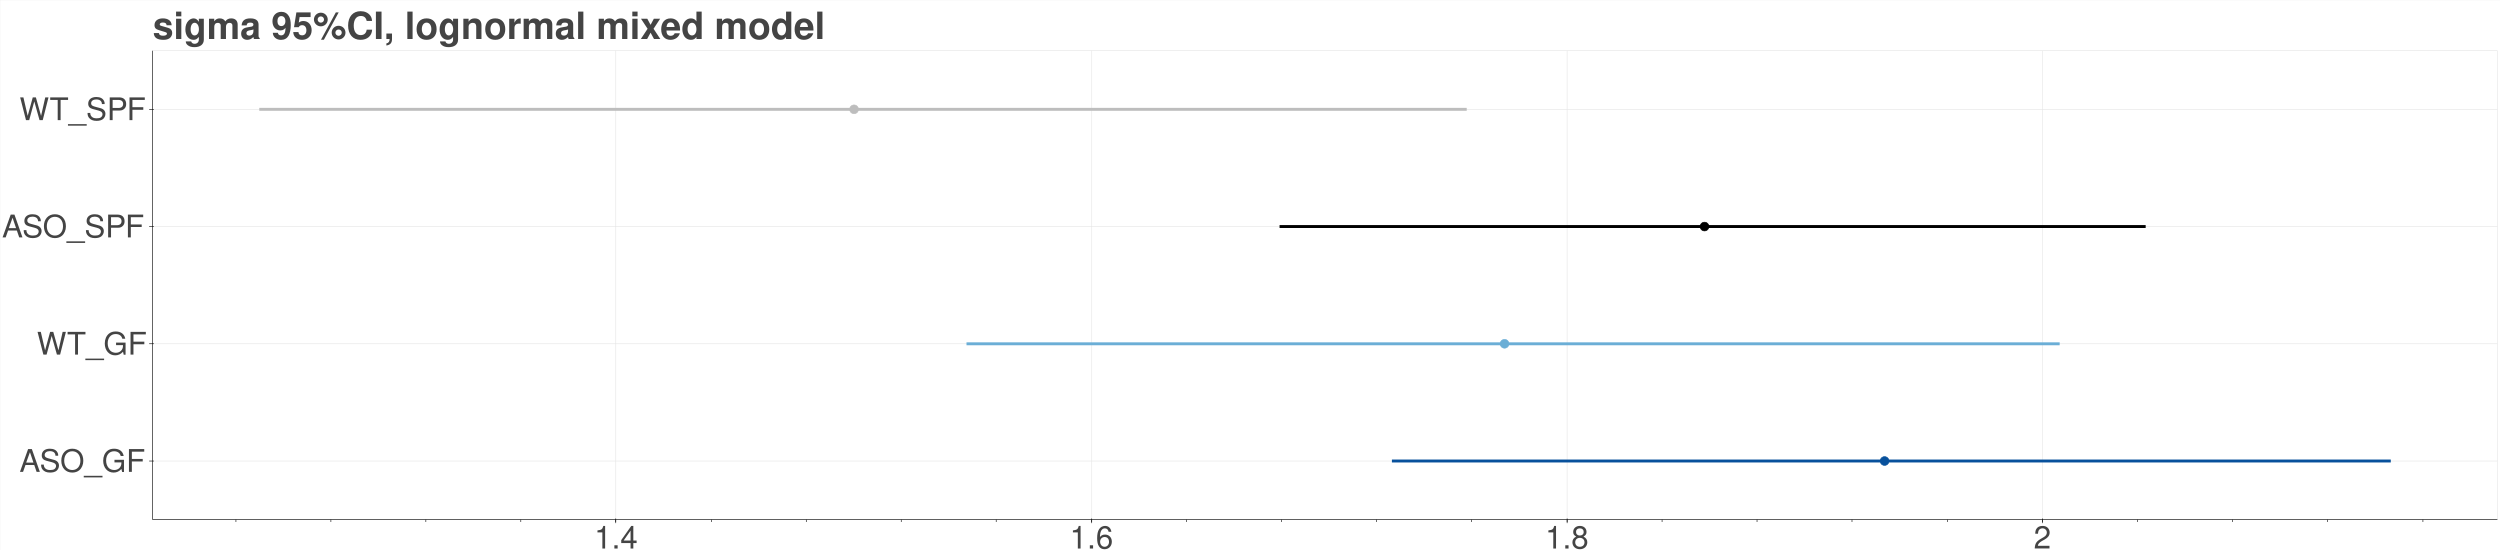
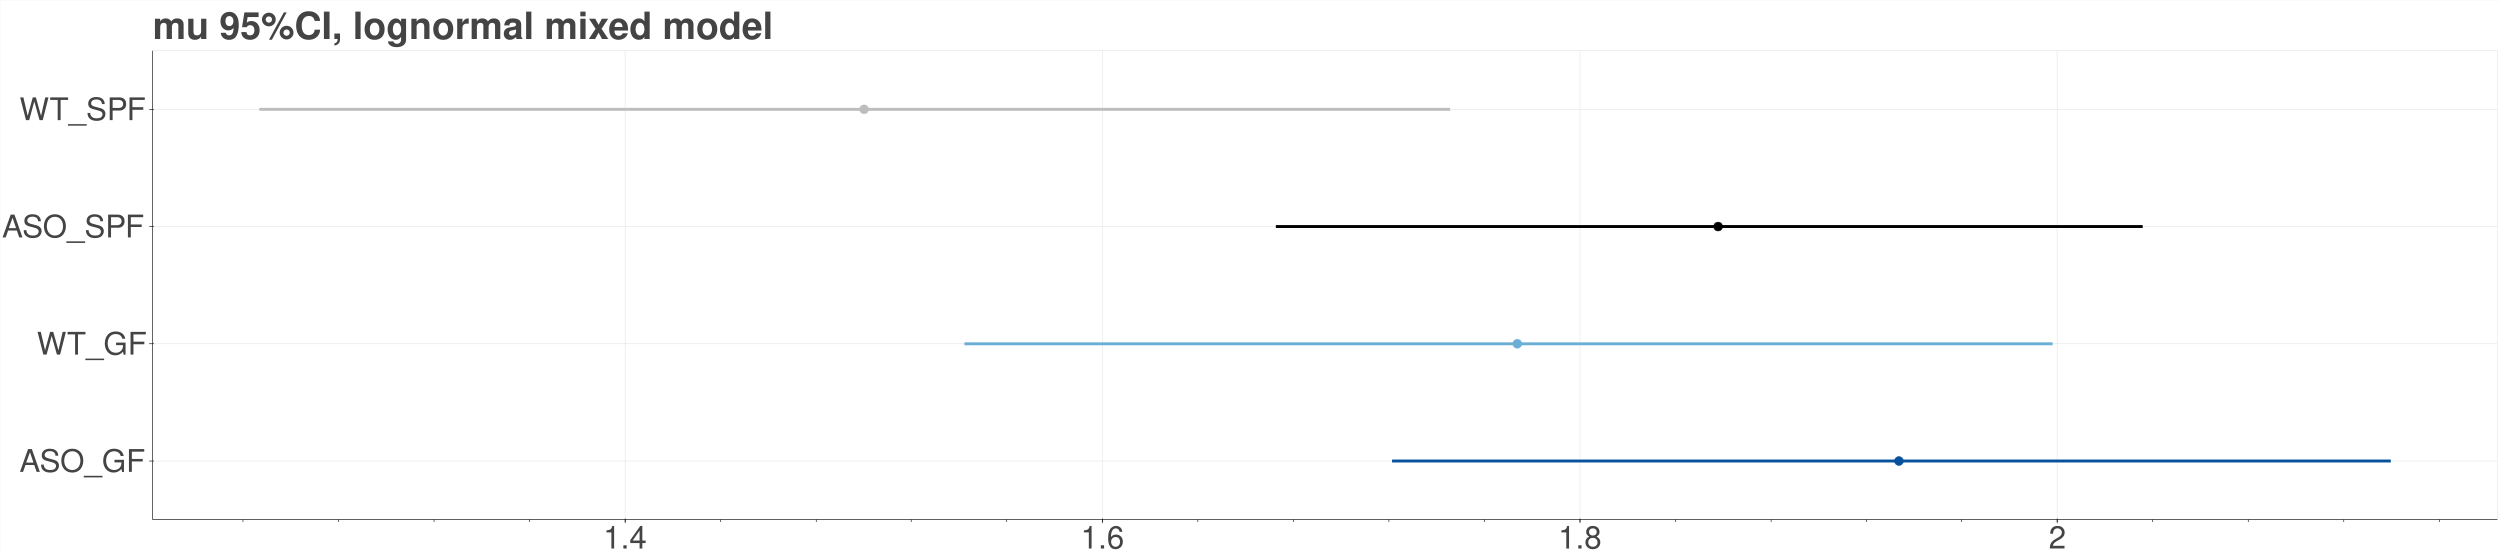
<svg xmlns="http://www.w3.org/2000/svg" version="1.1" width="4265" height="938">
  <defs>
-     <clipPath id="obDwRUdGbMaf">
+     <clipPath id="tTKVgkBdMxvv">
      <path fill="none" stroke="none" d="M 260.5 86.5 L 4260.5 86.5 L 4260.5 886.5 L 260.5 886.5 L 260.5 86.5 Z" />
    </clipPath>
-     <clipPath id="rOdyInDxhGta">
+     <clipPath id="tdJxeGIXeXvc">
      <path fill="none" stroke="none" d="M 260.5 86.5 L 4260.5 86.5 L 4260.5 886.5 L 260.5 886.5 L 260.5 86.5 Z" />
    </clipPath>
-     <clipPath id="izGSKUFKWrUm">
+     <clipPath id="nmWaufKdQxgq">
      <path fill="none" stroke="none" d="M 260.5 86.5 L 4260.5 86.5 L 4260.5 886.5 L 260.5 886.5 L 260.5 86.5 Z" />
    </clipPath>
-     <clipPath id="TBBquOXxqzCp">
+     <clipPath id="TfXTmsaEVNNJ">
      <path fill="none" stroke="none" d="M 260.5 86.5 L 4260.5 86.5 L 4260.5 886.5 L 260.5 886.5 L 260.5 86.5 Z" />
    </clipPath>
-     <clipPath id="ZfNrZsxURnKc">
+     <clipPath id="eaNyzZdqVTWp">
      <path fill="none" stroke="none" d="M 260.5 86.5 L 4260.5 86.5 L 4260.5 886.5 L 260.5 886.5 L 260.5 86.5 Z" />
    </clipPath>
-     <clipPath id="TBVccPXBmwyC">
+     <clipPath id="TMDcsuLhHMpm">
      <path fill="none" stroke="none" d="M 260.5 86.5 L 4260.5 86.5 L 4260.5 886.5 L 260.5 886.5 L 260.5 86.5 Z" />
    </clipPath>
-     <clipPath id="TxWvJQMtfnbK">
+     <clipPath id="LpVNMGytrvUR">
      <path fill="none" stroke="none" d="M 260.5 86.5 L 4260.5 86.5 L 4260.5 886.5 L 260.5 886.5 L 260.5 86.5 Z" />
    </clipPath>
-     <clipPath id="cKzytmrpdtUD">
+     <clipPath id="OhdObZCirCgb">
      <path fill="none" stroke="none" d="M 260.5 86.5 L 4260.5 86.5 L 4260.5 886.5 L 260.5 886.5 L 260.5 86.5 Z" />
    </clipPath>
-     <clipPath id="JdkqSkdUKXTS">
+     <clipPath id="PwtOAFvGnsfL">
      <path fill="none" stroke="none" d="M 260.5 86.5 L 4260.5 86.5 L 4260.5 886.5 L 260.5 886.5 L 260.5 86.5 Z" />
    </clipPath>
-     <clipPath id="wrSCgUIqNGHh">
+     <clipPath id="XsbCSUoyTDsP">
      <path fill="none" stroke="none" d="M 260.5 86.5 L 4260.5 86.5 L 4260.5 886.5 L 260.5 886.5 L 260.5 86.5 Z" />
    </clipPath>
-     <clipPath id="KJNQBeWTIwob">
+     <clipPath id="pxqxTuuHaDag">
      <path fill="none" stroke="none" d="M 260.5 86.5 L 4260.5 86.5 L 4260.5 886.5 L 260.5 886.5 L 260.5 86.5 Z" />
    </clipPath>
  </defs>
  <path fill="rgb(255,255,255)" stroke="none" paint-order="stroke" d="M 0.5 0.5 L 4265.5 0.5 L 4265.5 938.5 L 0.5 938.5 L 0.5 0.5 Z" fill-opacity="1" />
  <rect fill="#FFFFFF" stroke="none" x="260" y="86" width="4000" height="800" transform="matrix(1, 0, 0, 1, 0.5, 0.5)" />
  <path fill="rgb(255,255,255)" stroke="none" paint-order="stroke" d="M 260.5 86.5 L 4260.5 86.5 L 4260.5 886.5 L 260.5 886.5 L 260.5 86.5 Z" fill-opacity="1" />
  <path fill="none" stroke="rgb(229,229,229)" paint-order="fill" d="M 260.5 86.5 L 4260.5 86.5 L 4260.5 886.5 L 260.5 886.5 L 260.5 86.5 Z" stroke-opacity="1" stroke-linejoin="bevel" stroke-miterlimit="10" />
-   <path fill="none" stroke="rgb(229,229,229)" paint-order="fill" d="M 1050.5 886.5 L 1050.5 86.5 M 1862.5 886.5 L 1862.5 86.5 M 2673.5 886.5 L 2673.5 86.5 M 3484.5 886.5 L 3484.5 86.5" stroke-opacity="1" stroke-linejoin="bevel" stroke-miterlimit="10" clip-path="url(#obDwRUdGbMaf)" />
-   <path fill="none" stroke="rgb(229,229,229)" paint-order="fill" d="M 260.5 786.5 L 4260.5 786.5 M 260.5 586.5 L 4260.5 586.5 M 260.5 386.5 L 4260.5 386.5 M 260.5 186.5 L 4260.5 186.5" stroke-opacity="1" stroke-linejoin="bevel" stroke-miterlimit="10" clip-path="url(#rOdyInDxhGta)" />
-   <path fill="rgb(189,189,189)" stroke="rgb(189,189,189)" paint-order="fill" d="M 1464.531 186.5 A 7.5 7.5 0 0 1 1449.531 186.5 A 7.5 7.5 0 0 1 1464.531 186.5" fill-opacity="1" clip-path="url(#izGSKUFKWrUm)" stroke-opacity="1" stroke-linejoin="bevel" stroke-miterlimit="10" />
-   <path fill="none" stroke="rgb(189,189,189)" paint-order="fill" d="M 442.318 186.5 L 2502.235 186.5" stroke-opacity="1" stroke-linejoin="bevel" stroke-miterlimit="10" stroke-width="5" clip-path="url(#TBBquOXxqzCp)" />
-   <path fill="rgb(0,0,0)" stroke="rgb(0,0,0)" paint-order="fill" d="M 2915.414 386.5 A 7.5 7.5 0 0 1 2900.414 386.5 A 7.5 7.5 0 0 1 2915.414 386.5" fill-opacity="1" clip-path="url(#ZfNrZsxURnKc)" stroke-opacity="1" stroke-linejoin="bevel" stroke-miterlimit="10" />
-   <path fill="none" stroke="rgb(0,0,0)" paint-order="fill" d="M 2182.932 386.5 L 3660.513 386.5" stroke-opacity="1" stroke-linejoin="bevel" stroke-miterlimit="10" stroke-width="5" clip-path="url(#TBVccPXBmwyC)" />
-   <path fill="rgb(107,174,214)" stroke="rgb(107,174,214)" paint-order="fill" d="M 2574.274 586.5 A 7.5 7.5 0 0 1 2559.274 586.5 A 7.5 7.5 0 0 1 2574.274 586.5" fill-opacity="1" clip-path="url(#TxWvJQMtfnbK)" stroke-opacity="1" stroke-linejoin="bevel" stroke-miterlimit="10" />
-   <path fill="none" stroke="rgb(107,174,214)" paint-order="fill" d="M 1648.861 586.5 L 3513.788 586.5" stroke-opacity="1" stroke-linejoin="bevel" stroke-miterlimit="10" stroke-width="5" clip-path="url(#cKzytmrpdtUD)" />
-   <path fill="rgb(8,81,156)" stroke="rgb(8,81,156)" paint-order="fill" d="M 3222.605 786.5 A 7.5 7.5 0 0 1 3207.605 786.5 A 7.5 7.5 0 0 1 3222.605 786.5" fill-opacity="1" clip-path="url(#JdkqSkdUKXTS)" stroke-opacity="1" stroke-linejoin="bevel" stroke-miterlimit="10" />
-   <path fill="none" stroke="rgb(8,81,156)" paint-order="fill" d="M 2374.591 786.5 L 4078.682 786.5" stroke-opacity="1" stroke-linejoin="bevel" stroke-miterlimit="10" stroke-width="5" clip-path="url(#wrSCgUIqNGHh)" />
+   <path fill="none" stroke="rgb(229,229,229)" paint-order="fill" d="M 1066.5 886.5 L 1066.5 86.5 M 1880.5 886.5 L 1880.5 86.5 M 2695.5 886.5 L 2695.5 86.5 M 3509.5 886.5 L 3509.5 86.5" stroke-opacity="1" stroke-linejoin="bevel" stroke-miterlimit="10" clip-path="url(#tTKVgkBdMxvv)" />
+   <path fill="none" stroke="rgb(229,229,229)" paint-order="fill" d="M 260.5 786.5 L 4260.5 786.5 M 260.5 586.5 L 4260.5 586.5 M 260.5 386.5 L 4260.5 386.5 M 260.5 186.5 L 4260.5 186.5" stroke-opacity="1" stroke-linejoin="bevel" stroke-miterlimit="10" clip-path="url(#tdJxeGIXeXvc)" />
+   <path fill="rgb(189,189,189)" stroke="rgb(189,189,189)" paint-order="fill" d="M 1481.608 186.5 A 7.5 7.5 0 0 1 1466.608 186.5 A 7.5 7.5 0 0 1 1481.608 186.5" fill-opacity="1" clip-path="url(#nmWaufKdQxgq)" stroke-opacity="1" stroke-linejoin="bevel" stroke-miterlimit="10" />
+   <path fill="none" stroke="rgb(189,189,189)" paint-order="fill" d="M 442.318 186.5 L 2473.92 186.5" stroke-opacity="1" stroke-linejoin="bevel" stroke-miterlimit="10" stroke-width="5" clip-path="url(#TfXTmsaEVNNJ)" />
+   <path fill="rgb(0,0,0)" stroke="rgb(0,0,0)" paint-order="fill" d="M 2938.595 386.5 A 7.5 7.5 0 0 1 2923.595 386.5 A 7.5 7.5 0 0 1 2938.595 386.5" fill-opacity="1" clip-path="url(#eaNyzZdqVTWp)" stroke-opacity="1" stroke-linejoin="bevel" stroke-miterlimit="10" />
+   <path fill="none" stroke="rgb(0,0,0)" paint-order="fill" d="M 2176.6 386.5 L 3655.44 386.5" stroke-opacity="1" stroke-linejoin="bevel" stroke-miterlimit="10" stroke-width="5" clip-path="url(#TMDcsuLhHMpm)" />
+   <path fill="rgb(107,174,214)" stroke="rgb(107,174,214)" paint-order="fill" d="M 2596.02 586.5 A 7.5 7.5 0 0 1 2581.02 586.5 A 7.5 7.5 0 0 1 2596.02 586.5" fill-opacity="1" clip-path="url(#LpVNMGytrvUR)" stroke-opacity="1" stroke-linejoin="bevel" stroke-miterlimit="10" />
+   <path fill="none" stroke="rgb(107,174,214)" paint-order="fill" d="M 1645.328 586.5 L 3501.694 586.5" stroke-opacity="1" stroke-linejoin="bevel" stroke-miterlimit="10" stroke-width="5" clip-path="url(#OhdObZCirCgb)" />
+   <path fill="rgb(8,81,156)" stroke="rgb(8,81,156)" paint-order="fill" d="M 3247.078 786.5 A 7.5 7.5 0 0 1 3232.078 786.5 A 7.5 7.5 0 0 1 3247.078 786.5" fill-opacity="1" clip-path="url(#PwtOAFvGnsfL)" stroke-opacity="1" stroke-linejoin="bevel" stroke-miterlimit="10" />
+   <path fill="none" stroke="rgb(8,81,156)" paint-order="fill" d="M 2374.837 786.5 L 4078.682 786.5" stroke-opacity="1" stroke-linejoin="bevel" stroke-miterlimit="10" stroke-width="5" clip-path="url(#XsbCSUoyTDsP)" />
  <path fill="none" stroke="rgb(0,0,0)" paint-order="fill" d="M 260.5 886.5 L 4260.5 886.5" stroke-opacity="1" stroke-linejoin="bevel" stroke-miterlimit="10" />
-   <path fill="none" stroke="rgb(0,0,0)" paint-order="fill" d="M 1050.5 892.5 L 1050.5 884.5 M 1862.5 892.5 L 1862.5 884.5 M 2673.5 892.5 L 2673.5 884.5 M 3484.5 892.5 L 3484.5 884.5" stroke-opacity="1" stroke-linejoin="bevel" stroke-miterlimit="10" />
-   <path fill="none" stroke="rgb(0,0,0)" paint-order="fill" d="M 888.5 890.5 L 888.5 886.5 M 726.5 890.5 L 726.5 886.5 M 564.5 890.5 L 564.5 886.5 M 402.5 890.5 L 402.5 886.5 M 1050.5 890.5 L 1050.5 886.5 M 1213.5 890.5 L 1213.5 886.5 M 1375.5 890.5 L 1375.5 886.5 M 1537.5 890.5 L 1537.5 886.5 M 1699.5 890.5 L 1699.5 886.5 M 1862.5 890.5 L 1862.5 886.5 M 2024.5 890.5 L 2024.5 886.5 M 2186.5 890.5 L 2186.5 886.5 M 2348.5 890.5 L 2348.5 886.5 M 2510.5 890.5 L 2510.5 886.5 M 2673.5 890.5 L 2673.5 886.5 M 2835.5 890.5 L 2835.5 886.5 M 2997.5 890.5 L 2997.5 886.5 M 3159.5 890.5 L 3159.5 886.5 M 3322.5 890.5 L 3322.5 886.5 M 3484.5 890.5 L 3484.5 886.5 M 3646.5 890.5 L 3646.5 886.5 M 3808.5 890.5 L 3808.5 886.5 M 3970.5 890.5 L 3970.5 886.5 M 4133.5 890.5 L 4133.5 886.5" stroke-opacity="1" stroke-linejoin="bevel" stroke-miterlimit="10" />
-   <text fill="rgb(68,68,68)" stroke="none" font-family="helvetica" font-size="40pt" font-style="normal" font-weight="normal" text-decoration="normal" x="1013.334" y="935.253" text-anchor="start" dominant-baseline="alphabetic" transform="matrix(1, 0, 0, 1, 0.5, 0.5)" fill-opacity="1">1.4</text>
-   <text fill="none" stroke="rgb(0,0,0)" font-family="helvetica" font-size="40pt" font-style="normal" font-weight="normal" text-decoration="normal" x="1013.334" y="935.253" text-anchor="start" dominant-baseline="alphabetic" transform="matrix(1, 0, 0, 1, 0.5, 0.5)" stroke-opacity="0" stroke-linejoin="bevel" stroke-miterlimit="10">1.4</text>
-   <text fill="rgb(68,68,68)" stroke="none" font-family="helvetica" font-size="40pt" font-style="normal" font-weight="normal" text-decoration="normal" x="1824.459" y="935.253" text-anchor="start" dominant-baseline="alphabetic" transform="matrix(1, 0, 0, 1, 0.5, 0.5)" fill-opacity="1">1.6</text>
-   <text fill="none" stroke="rgb(0,0,0)" font-family="helvetica" font-size="40pt" font-style="normal" font-weight="normal" text-decoration="normal" x="1824.459" y="935.253" text-anchor="start" dominant-baseline="alphabetic" transform="matrix(1, 0, 0, 1, 0.5, 0.5)" stroke-opacity="0" stroke-linejoin="bevel" stroke-miterlimit="10">1.6</text>
-   <text fill="rgb(68,68,68)" stroke="none" font-family="helvetica" font-size="40pt" font-style="normal" font-weight="normal" text-decoration="normal" x="2635.584" y="935.253" text-anchor="start" dominant-baseline="alphabetic" transform="matrix(1, 0, 0, 1, 0.5, 0.5)" fill-opacity="1">1.8</text>
-   <text fill="none" stroke="rgb(0,0,0)" font-family="helvetica" font-size="40pt" font-style="normal" font-weight="normal" text-decoration="normal" x="2635.584" y="935.253" text-anchor="start" dominant-baseline="alphabetic" transform="matrix(1, 0, 0, 1, 0.5, 0.5)" stroke-opacity="0" stroke-linejoin="bevel" stroke-miterlimit="10">1.8</text>
-   <text fill="rgb(68,68,68)" stroke="none" font-family="helvetica" font-size="40pt" font-style="normal" font-weight="normal" text-decoration="normal" x="3468.948" y="935.253" text-anchor="start" dominant-baseline="alphabetic" transform="matrix(1, 0, 0, 1, 0.5, 0.5)" fill-opacity="1">2</text>
-   <text fill="none" stroke="rgb(0,0,0)" font-family="helvetica" font-size="40pt" font-style="normal" font-weight="normal" text-decoration="normal" x="3468.948" y="935.253" text-anchor="start" dominant-baseline="alphabetic" transform="matrix(1, 0, 0, 1, 0.5, 0.5)" stroke-opacity="0" stroke-linejoin="bevel" stroke-miterlimit="10">2</text>
+   <path fill="none" stroke="rgb(0,0,0)" paint-order="fill" d="M 1066.5 892.5 L 1066.5 884.5 M 1880.5 892.5 L 1880.5 884.5 M 2695.5 892.5 L 2695.5 884.5 M 3509.5 892.5 L 3509.5 884.5" stroke-opacity="1" stroke-linejoin="bevel" stroke-miterlimit="10" />
+   <path fill="none" stroke="rgb(0,0,0)" paint-order="fill" d="M 903.5 890.5 L 903.5 886.5 M 740.5 890.5 L 740.5 886.5 M 577.5 890.5 L 577.5 886.5 M 414.5 890.5 L 414.5 886.5 M 1066.5 890.5 L 1066.5 886.5 M 1229.5 890.5 L 1229.5 886.5 M 1392.5 890.5 L 1392.5 886.5 M 1554.5 890.5 L 1554.5 886.5 M 1717.5 890.5 L 1717.5 886.5 M 1880.5 890.5 L 1880.5 886.5 M 2043.5 890.5 L 2043.5 886.5 M 2206.5 890.5 L 2206.5 886.5 M 2369.5 890.5 L 2369.5 886.5 M 2532.5 890.5 L 2532.5 886.5 M 2695.5 890.5 L 2695.5 886.5 M 2858.5 890.5 L 2858.5 886.5 M 3021.5 890.5 L 3021.5 886.5 M 3184.5 890.5 L 3184.5 886.5 M 3346.5 890.5 L 3346.5 886.5 M 3509.5 890.5 L 3509.5 886.5 M 3672.5 890.5 L 3672.5 886.5 M 3835.5 890.5 L 3835.5 886.5 M 3998.5 890.5 L 3998.5 886.5 M 4161.5 890.5 L 4161.5 886.5" stroke-opacity="1" stroke-linejoin="bevel" stroke-miterlimit="10" />
+   <text fill="rgb(68,68,68)" stroke="none" font-family="helvetica" font-size="40pt" font-style="normal" font-weight="normal" text-decoration="normal" x="1028.703" y="935.253" text-anchor="start" dominant-baseline="alphabetic" transform="matrix(1, 0, 0, 1, 0.5, 0.5)" fill-opacity="1">1.4</text>
+   <text fill="none" stroke="rgb(0,0,0)" font-family="helvetica" font-size="40pt" font-style="normal" font-weight="normal" text-decoration="normal" x="1028.703" y="935.253" text-anchor="start" dominant-baseline="alphabetic" transform="matrix(1, 0, 0, 1, 0.5, 0.5)" stroke-opacity="0" stroke-linejoin="bevel" stroke-miterlimit="10">1.4</text>
+   <text fill="rgb(68,68,68)" stroke="none" font-family="helvetica" font-size="40pt" font-style="normal" font-weight="normal" text-decoration="normal" x="1843.24" y="935.253" text-anchor="start" dominant-baseline="alphabetic" transform="matrix(1, 0, 0, 1, 0.5, 0.5)" fill-opacity="1">1.6</text>
+   <text fill="none" stroke="rgb(0,0,0)" font-family="helvetica" font-size="40pt" font-style="normal" font-weight="normal" text-decoration="normal" x="1843.24" y="935.253" text-anchor="start" dominant-baseline="alphabetic" transform="matrix(1, 0, 0, 1, 0.5, 0.5)" stroke-opacity="0" stroke-linejoin="bevel" stroke-miterlimit="10">1.6</text>
+   <text fill="rgb(68,68,68)" stroke="none" font-family="helvetica" font-size="40pt" font-style="normal" font-weight="normal" text-decoration="normal" x="2657.777" y="935.253" text-anchor="start" dominant-baseline="alphabetic" transform="matrix(1, 0, 0, 1, 0.5, 0.5)" fill-opacity="1">1.8</text>
+   <text fill="none" stroke="rgb(0,0,0)" font-family="helvetica" font-size="40pt" font-style="normal" font-weight="normal" text-decoration="normal" x="2657.777" y="935.253" text-anchor="start" dominant-baseline="alphabetic" transform="matrix(1, 0, 0, 1, 0.5, 0.5)" stroke-opacity="0" stroke-linejoin="bevel" stroke-miterlimit="10">1.8</text>
+   <text fill="rgb(68,68,68)" stroke="none" font-family="helvetica" font-size="40pt" font-style="normal" font-weight="normal" text-decoration="normal" x="3494.553" y="935.253" text-anchor="start" dominant-baseline="alphabetic" transform="matrix(1, 0, 0, 1, 0.5, 0.5)" fill-opacity="1">2</text>
+   <text fill="none" stroke="rgb(0,0,0)" font-family="helvetica" font-size="40pt" font-style="normal" font-weight="normal" text-decoration="normal" x="3494.553" y="935.253" text-anchor="start" dominant-baseline="alphabetic" transform="matrix(1, 0, 0, 1, 0.5, 0.5)" stroke-opacity="0" stroke-linejoin="bevel" stroke-miterlimit="10">2</text>
  <path fill="none" stroke="rgb(0,0,0)" paint-order="fill" d="M 260.5 886.5 L 260.5 86.5" stroke-opacity="1" stroke-linejoin="bevel" stroke-miterlimit="10" />
  <path fill="none" stroke="rgb(0,0,0)" paint-order="fill" d="M 254.5 786.5 L 262.5 786.5 M 254.5 586.5 L 262.5 586.5 M 254.5 386.5 L 262.5 386.5 M 254.5 186.5 L 262.5 186.5" stroke-opacity="1" stroke-linejoin="bevel" stroke-miterlimit="10" />
  <path fill="none" stroke="rgb(0,0,0)" paint-order="fill" d="" stroke-opacity="1" stroke-linejoin="bevel" stroke-miterlimit="10" />
  <text fill="rgb(68,68,68)" stroke="none" font-family="helvetica" font-size="40pt" font-style="normal" font-weight="normal" text-decoration="normal" x="32.659" y="804.5" text-anchor="start" dominant-baseline="alphabetic" transform="matrix(1, 0, 0, 1, 0.5, 0.5)" fill-opacity="1">ASO_GF</text>
  <text fill="none" stroke="rgb(0,0,0)" font-family="helvetica" font-size="40pt" font-style="normal" font-weight="normal" text-decoration="normal" x="32.659" y="804.5" text-anchor="start" dominant-baseline="alphabetic" transform="matrix(1, 0, 0, 1, 0.5, 0.5)" stroke-opacity="0" stroke-linejoin="bevel" stroke-miterlimit="10">ASO_GF</text>
  <text fill="rgb(68,68,68)" stroke="none" font-family="helvetica" font-size="40pt" font-style="normal" font-weight="normal" text-decoration="normal" x="62.371" y="604.5" text-anchor="start" dominant-baseline="alphabetic" transform="matrix(1, 0, 0, 1, 0.5, 0.5)" fill-opacity="1">WT_GF</text>
  <text fill="none" stroke="rgb(0,0,0)" font-family="helvetica" font-size="40pt" font-style="normal" font-weight="normal" text-decoration="normal" x="62.371" y="604.5" text-anchor="start" dominant-baseline="alphabetic" transform="matrix(1, 0, 0, 1, 0.5, 0.5)" stroke-opacity="0" stroke-linejoin="bevel" stroke-miterlimit="10">WT_GF</text>
  <text fill="rgb(68,68,68)" stroke="none" font-family="helvetica" font-size="40pt" font-style="normal" font-weight="normal" text-decoration="normal" x="3" y="404.5" text-anchor="start" dominant-baseline="alphabetic" transform="matrix(1, 0, 0, 1, 0.5, 0.5)" fill-opacity="1">ASO_SPF</text>
  <text fill="none" stroke="rgb(0,0,0)" font-family="helvetica" font-size="40pt" font-style="normal" font-weight="normal" text-decoration="normal" x="3" y="404.5" text-anchor="start" dominant-baseline="alphabetic" transform="matrix(1, 0, 0, 1, 0.5, 0.5)" stroke-opacity="0" stroke-linejoin="bevel" stroke-miterlimit="10">ASO_SPF</text>
  <text fill="rgb(68,68,68)" stroke="none" font-family="helvetica" font-size="40pt" font-style="normal" font-weight="normal" text-decoration="normal" x="32.711" y="204.5" text-anchor="start" dominant-baseline="alphabetic" transform="matrix(1, 0, 0, 1, 0.5, 0.5)" fill-opacity="1">WT_SPF</text>
  <text fill="none" stroke="rgb(0,0,0)" font-family="helvetica" font-size="40pt" font-style="normal" font-weight="normal" text-decoration="normal" x="32.711" y="204.5" text-anchor="start" dominant-baseline="alphabetic" transform="matrix(1, 0, 0, 1, 0.5, 0.5)" stroke-opacity="0" stroke-linejoin="bevel" stroke-miterlimit="10">WT_SPF</text>
-   <text fill="rgb(68,68,68)" stroke="none" font-family="helvetica" font-size="48pt" font-style="normal" font-weight="bold" text-decoration="normal" x="260" y="66" text-anchor="start" dominant-baseline="alphabetic" transform="matrix(1, 0, 0, 1, 0.5, 0.5)" fill-opacity="1">sigma 95%CI, lognormal mixed model</text>
-   <text fill="none" stroke="rgb(0,0,0)" font-family="helvetica" font-size="48pt" font-style="normal" font-weight="bold" text-decoration="normal" x="260" y="66" text-anchor="start" dominant-baseline="alphabetic" transform="matrix(1, 0, 0, 1, 0.5, 0.5)" stroke-opacity="0" stroke-miterlimit="10" stroke-dasharray="">sigma 95%CI, lognormal mixed model</text>
+   <text fill="rgb(68,68,68)" stroke="none" font-family="helvetica" font-size="48pt" font-style="normal" font-weight="bold" text-decoration="normal" x="260" y="66" text-anchor="start" dominant-baseline="alphabetic" transform="matrix(1, 0, 0, 1, 0.5, 0.5)" fill-opacity="1">mu 95%CI, lognormal mixed model</text>
+   <text fill="none" stroke="rgb(0,0,0)" font-family="helvetica" font-size="48pt" font-style="normal" font-weight="bold" text-decoration="normal" x="260" y="66" text-anchor="start" dominant-baseline="alphabetic" transform="matrix(1, 0, 0, 1, 0.5, 0.5)" stroke-opacity="0" stroke-miterlimit="10" stroke-dasharray="">mu 95%CI, lognormal mixed model</text>
</svg>
